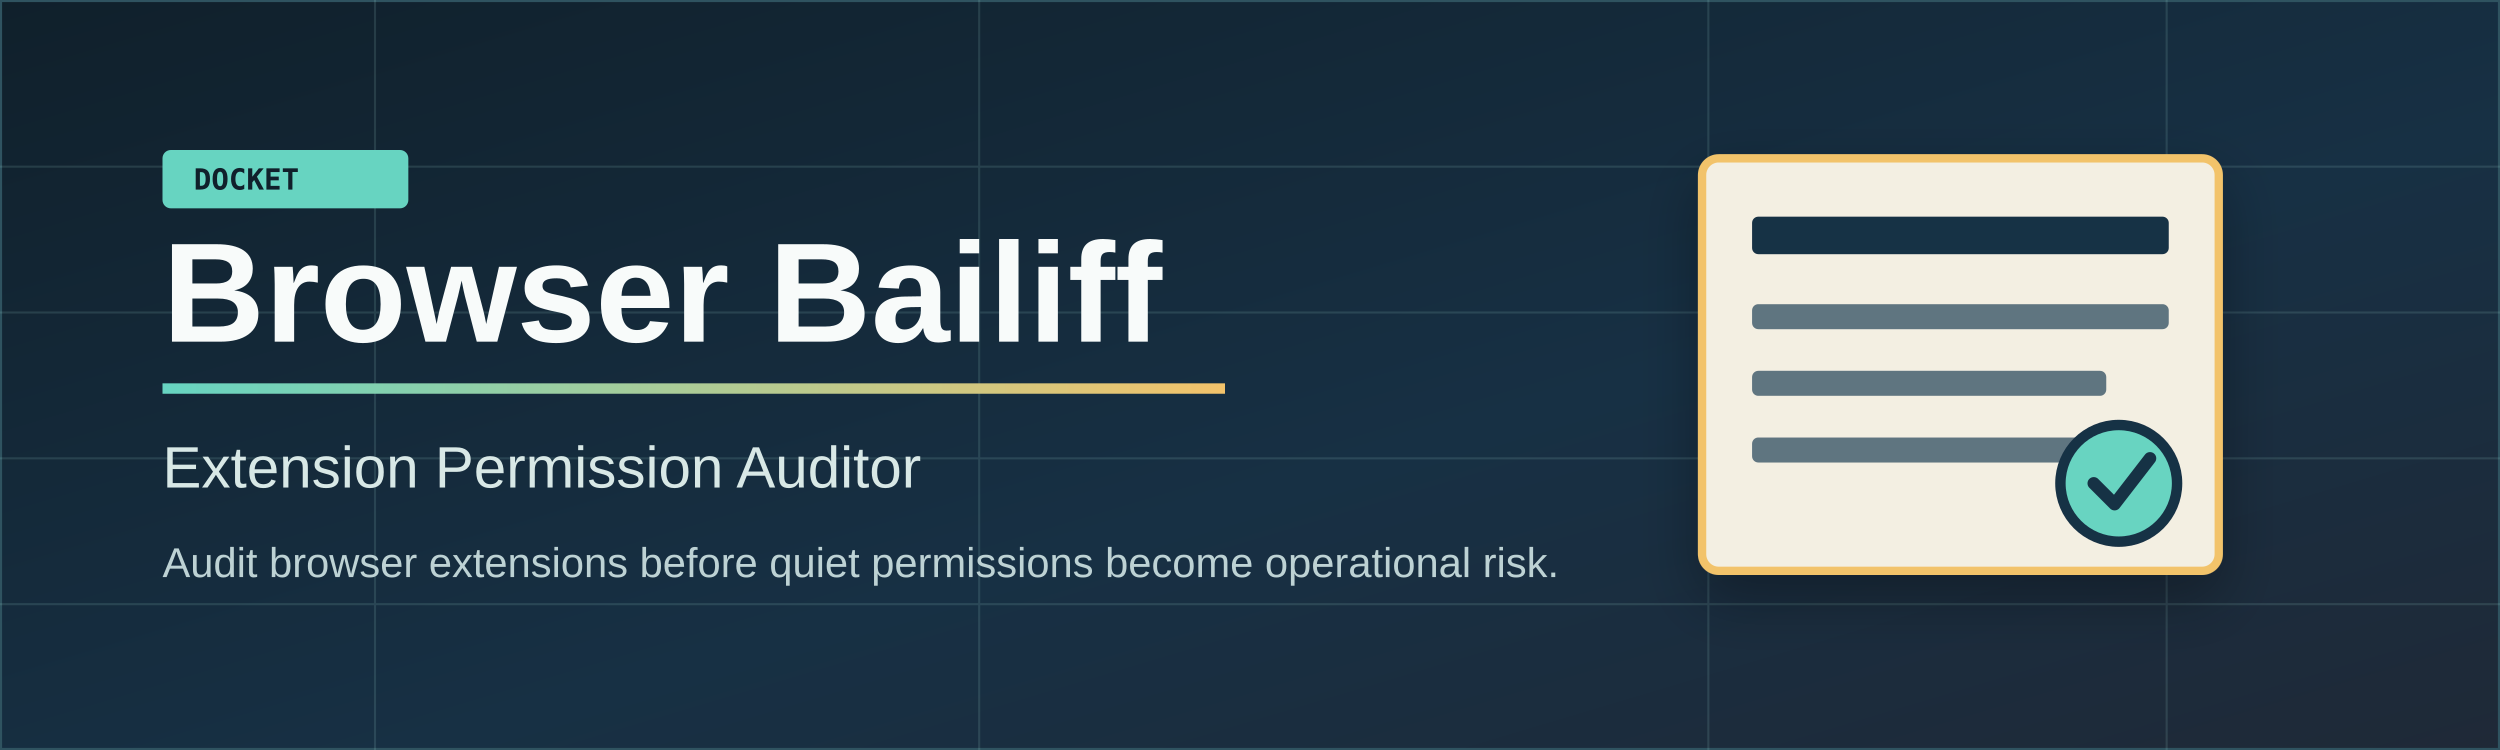
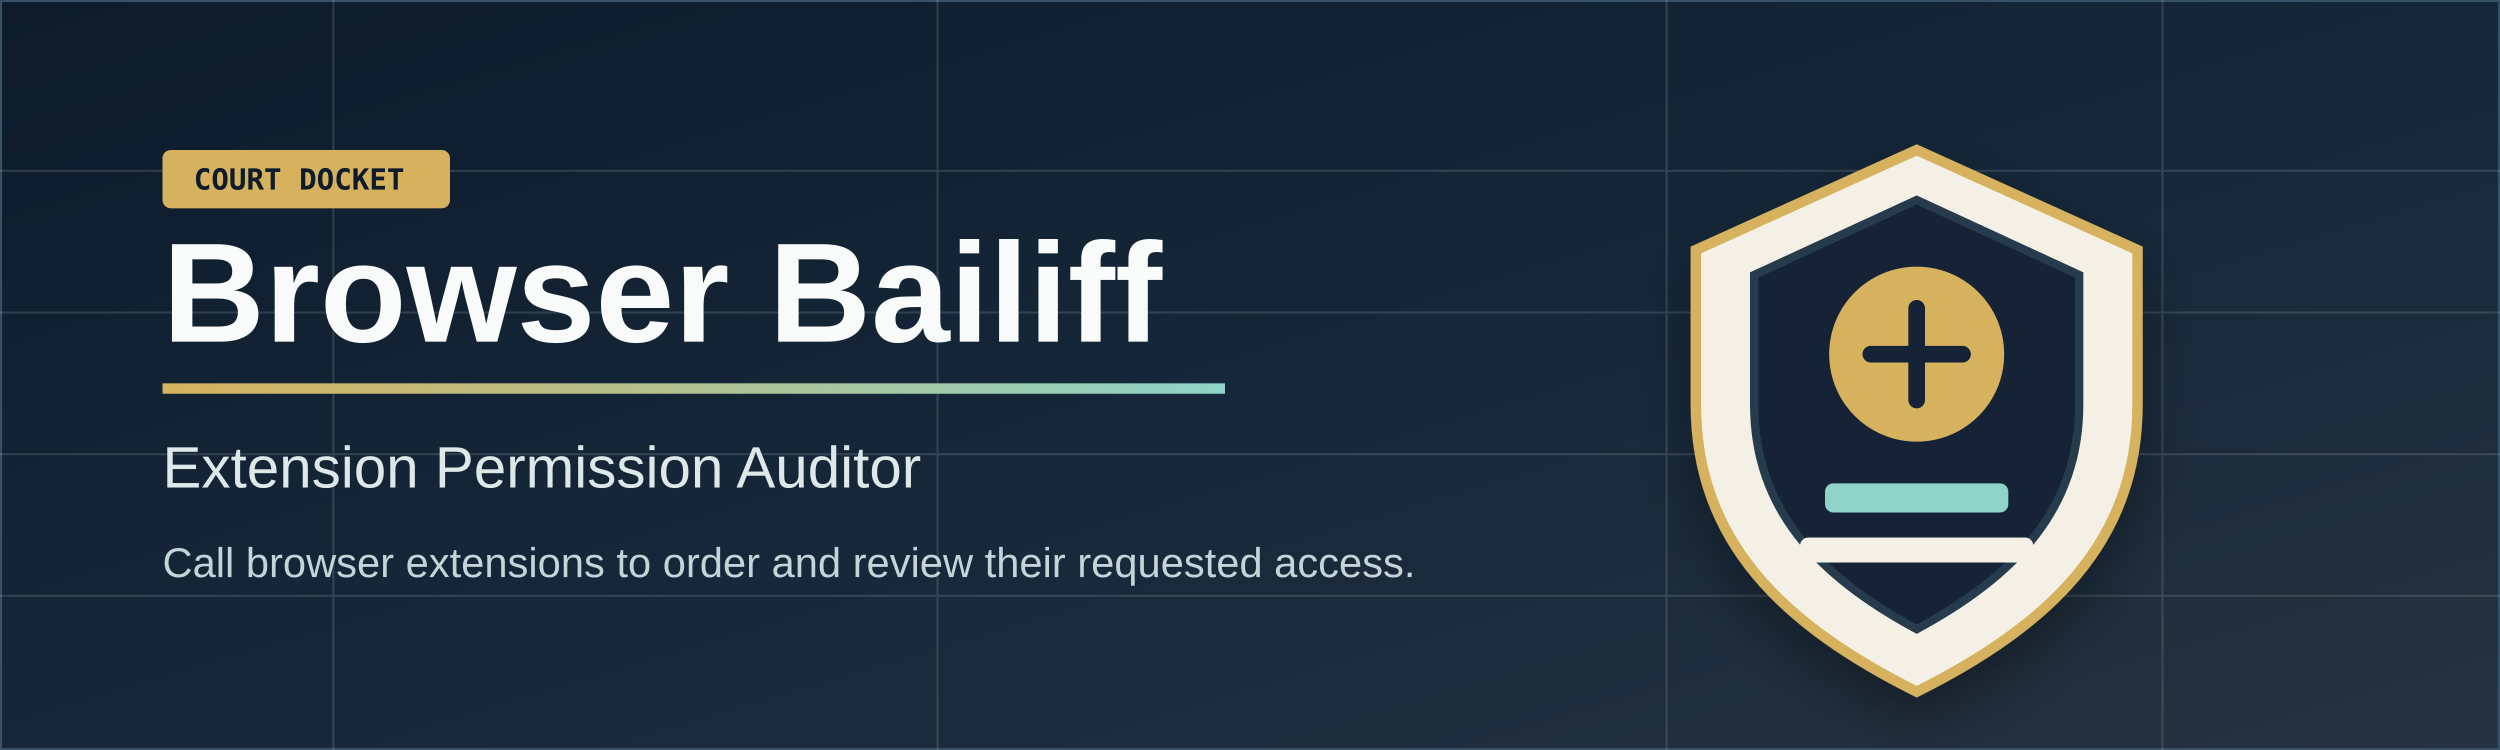
<svg xmlns="http://www.w3.org/2000/svg" width="1200" height="360" viewBox="0 0 1200 360" role="img" aria-labelledby="title desc">
  <defs>
    <linearGradient id="bg" x1="0" y1="0" x2="1" y2="1">
-       <stop offset="0" stop-color="#10202b" />
-       <stop offset="0.58" stop-color="#173044" />
-       <stop offset="1" stop-color="#1f2937" />
+       <stop offset="0" stop-color="#0d1b2a" />
+       <stop offset="0.55" stop-color="#16283a" />
+       <stop offset="1" stop-color="#26323f" />
    </linearGradient>
    <linearGradient id="accent" x1="0" y1="0" x2="1" y2="0">
-       <stop offset="0" stop-color="#67d4c1" />
-       <stop offset="1" stop-color="#f2c36b" />
+       <stop offset="0" stop-color="#d6b25e" />
+       <stop offset="1" stop-color="#8ed3c7" />
    </linearGradient>
    <filter id="shadow" x="-20%" y="-20%" width="140%" height="140%">
-       <feDropShadow dx="0" dy="12" stdDeviation="14" flood-color="#000000" flood-opacity="0.30" />
+       <feDropShadow dx="0" dy="12" stdDeviation="14" flood-color="#000000" flood-opacity="0.34" />
    </filter>
  </defs>
  <rect width="1200" height="360" fill="url(#bg)" />
-   <rect x="0" y="0" width="1200" height="360" fill="none" stroke="#2f5360" stroke-width="2" />
-   <g opacity="0.14" stroke="#a8e5d9" stroke-width="1">
-     <path d="M0 80 H1200" />
+   <rect x="0" y="0" width="1200" height="360" fill="none" stroke="#385166" stroke-width="2" />
+   <g opacity="0.15" stroke="#d7e6e4" stroke-width="1">
+     <path d="M0 82 H1200" />
    <path d="M0 150 H1200" />
-     <path d="M0 220 H1200" />
-     <path d="M0 290 H1200" />
-     <path d="M180 0 V360" />
-     <path d="M470 0 V360" />
-     <path d="M820 0 V360" />
-     <path d="M1040 0 V360" />
+     <path d="M0 218 H1200" />
+     <path d="M0 286 H1200" />
+     <path d="M160 0 V360" />
+     <path d="M450 0 V360" />
+     <path d="M800 0 V360" />
+     <path d="M1038 0 V360" />
  </g>
-   <g transform="translate(817 76)" filter="url(#shadow)">
-     <rect x="0" y="0" width="248" height="198" rx="8" fill="#f3efe2" stroke="#f2c36b" stroke-width="4" />
-     <rect x="24" y="28" width="200" height="18" rx="3" fill="#173044" />
-     <rect x="24" y="70" width="200" height="12" rx="3" fill="#5f7480" />
-     <rect x="24" y="102" width="170" height="12" rx="3" fill="#5f7480" />
-     <rect x="24" y="134" width="188" height="12" rx="3" fill="#5f7480" />
-     <circle cx="200" cy="156" r="28" fill="#67d4c1" stroke="#173044" stroke-width="5" />
-     <path d="M188 156 L198 166 L215 144" fill="none" stroke="#173044" stroke-width="6" stroke-linecap="round" stroke-linejoin="round" />
+   <g transform="translate(790 54)" filter="url(#shadow)">
+     <path d="M130 18 L236 66 V140 C236 206 194 246 130 278 C66 246 24 206 24 140 V66 Z" fill="#f4f0e6" stroke="#d6b25e" stroke-width="5" />
+     <path d="M130 42 L208 78 V140 C208 190 178 222 130 248 C82 222 52 190 52 140 V78 Z" fill="#142235" stroke="#263b4c" stroke-width="4" />
+     <circle cx="130" cy="116" r="42" fill="#d6b25e" />
+     <path d="M108 116 H152" stroke="#142235" stroke-width="8" stroke-linecap="round" />
+     <path d="M130 94 V138" stroke="#142235" stroke-width="8" stroke-linecap="round" />
+     <rect x="86" y="178" width="88" height="14" rx="4" fill="#8ed3c7" />
+     <rect x="74" y="204" width="112" height="12" rx="4" fill="#f4f0e6" />
  </g>
  <g transform="translate(78 72)">
-     <rect x="0" y="0" width="118" height="28" rx="4" fill="#67d4c1" />
-     <text x="15" y="19" font-family="Consolas, monospace" font-size="14" font-weight="700" fill="#10202b">DOCKET</text>
-     <text x="0" y="92" font-family="Segoe UI, Arial, sans-serif" font-size="68" font-weight="800" fill="#f8fbfa">Browser Bailiff</text>
+     <rect x="0" y="0" width="138" height="28" rx="4" fill="#d6b25e" />
+     <text x="15" y="19" font-family="Consolas, monospace" font-size="14" font-weight="700" fill="#0d1b2a">COURT DOCKET</text>
+     <text x="0" y="92" font-family="Segoe UI, Arial, sans-serif" font-size="68" font-weight="850" fill="#f8fbfa">Browser Bailiff</text>
    <rect x="0" y="112" width="510" height="5" fill="url(#accent)" />
-     <text x="0" y="162" font-family="Segoe UI, Arial, sans-serif" font-size="28" fill="#d8e8e6">Extension Permission Auditor</text>
-     <text x="0" y="205" font-family="Segoe UI, Arial, sans-serif" font-size="20" fill="#bdd2d4">Audit browser extensions before quiet permissions become operational risk.</text>
+     <text x="0" y="162" font-family="Segoe UI, Arial, sans-serif" font-size="28" fill="#dde9e8">Extension Permission Auditor</text>
+     <text x="0" y="205" font-family="Segoe UI, Arial, sans-serif" font-size="20" fill="#c4d4d8">Call browser extensions to order and review their requested access.</text>
  </g>
</svg>
